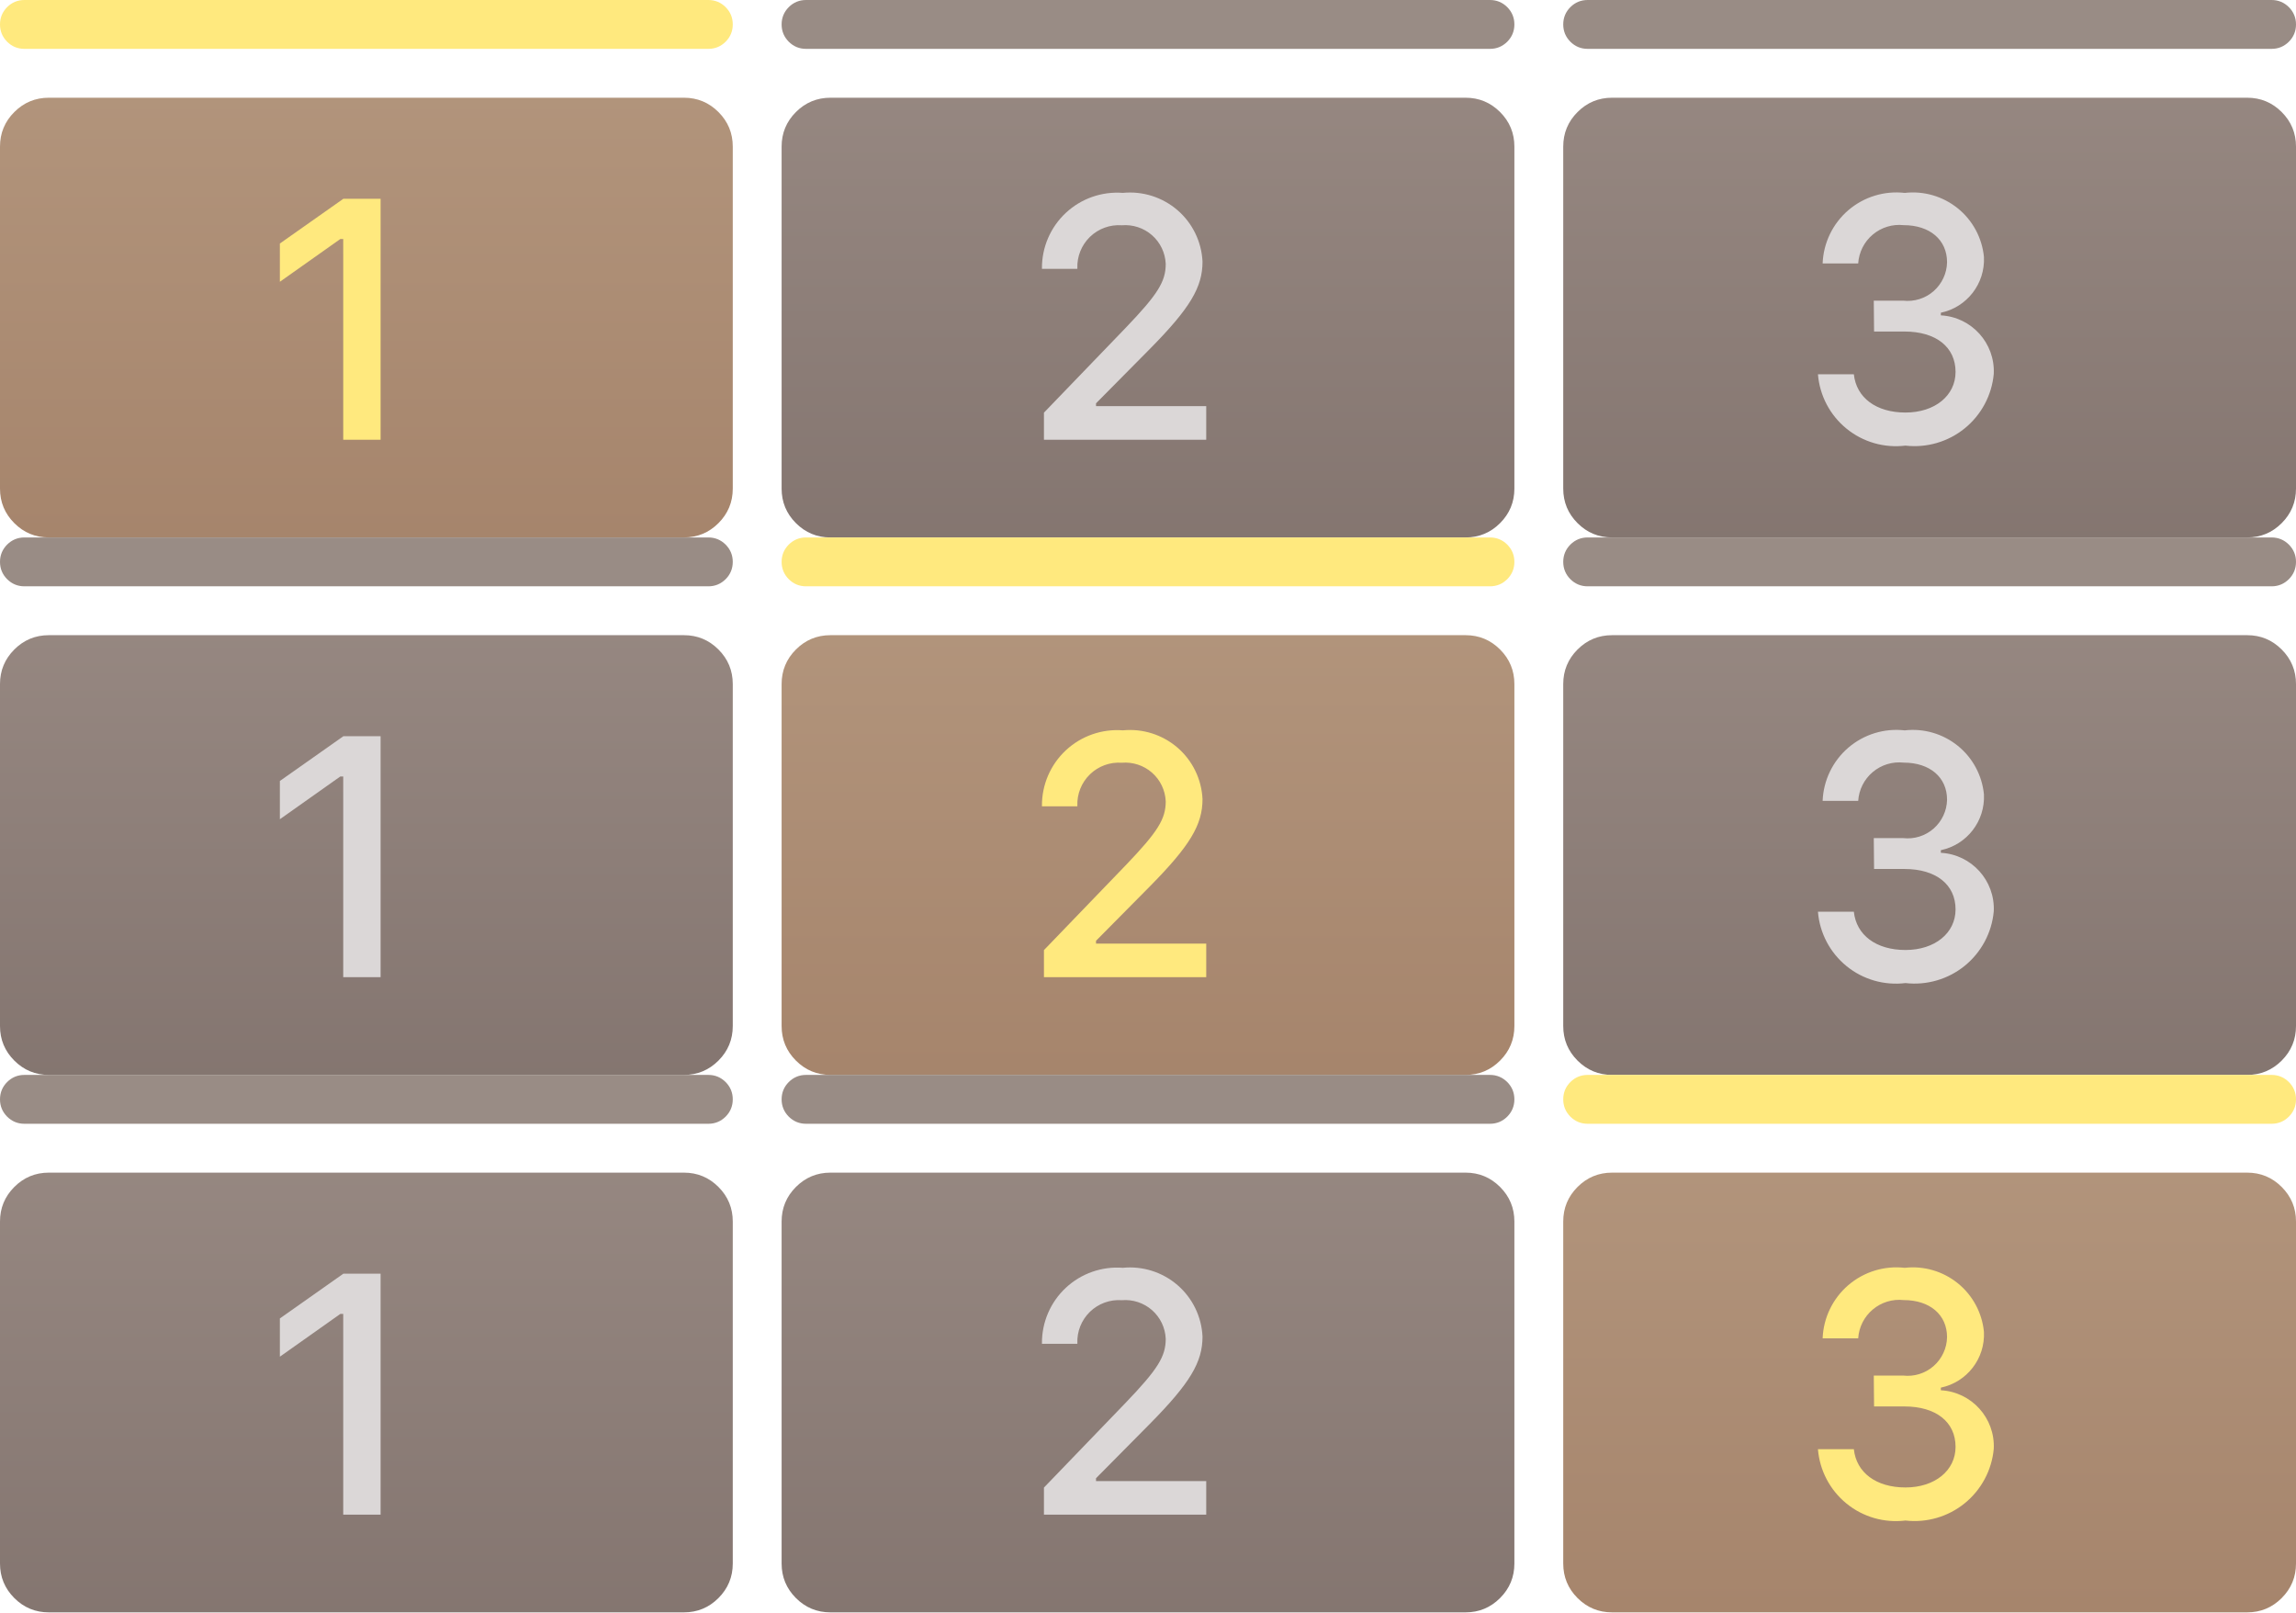
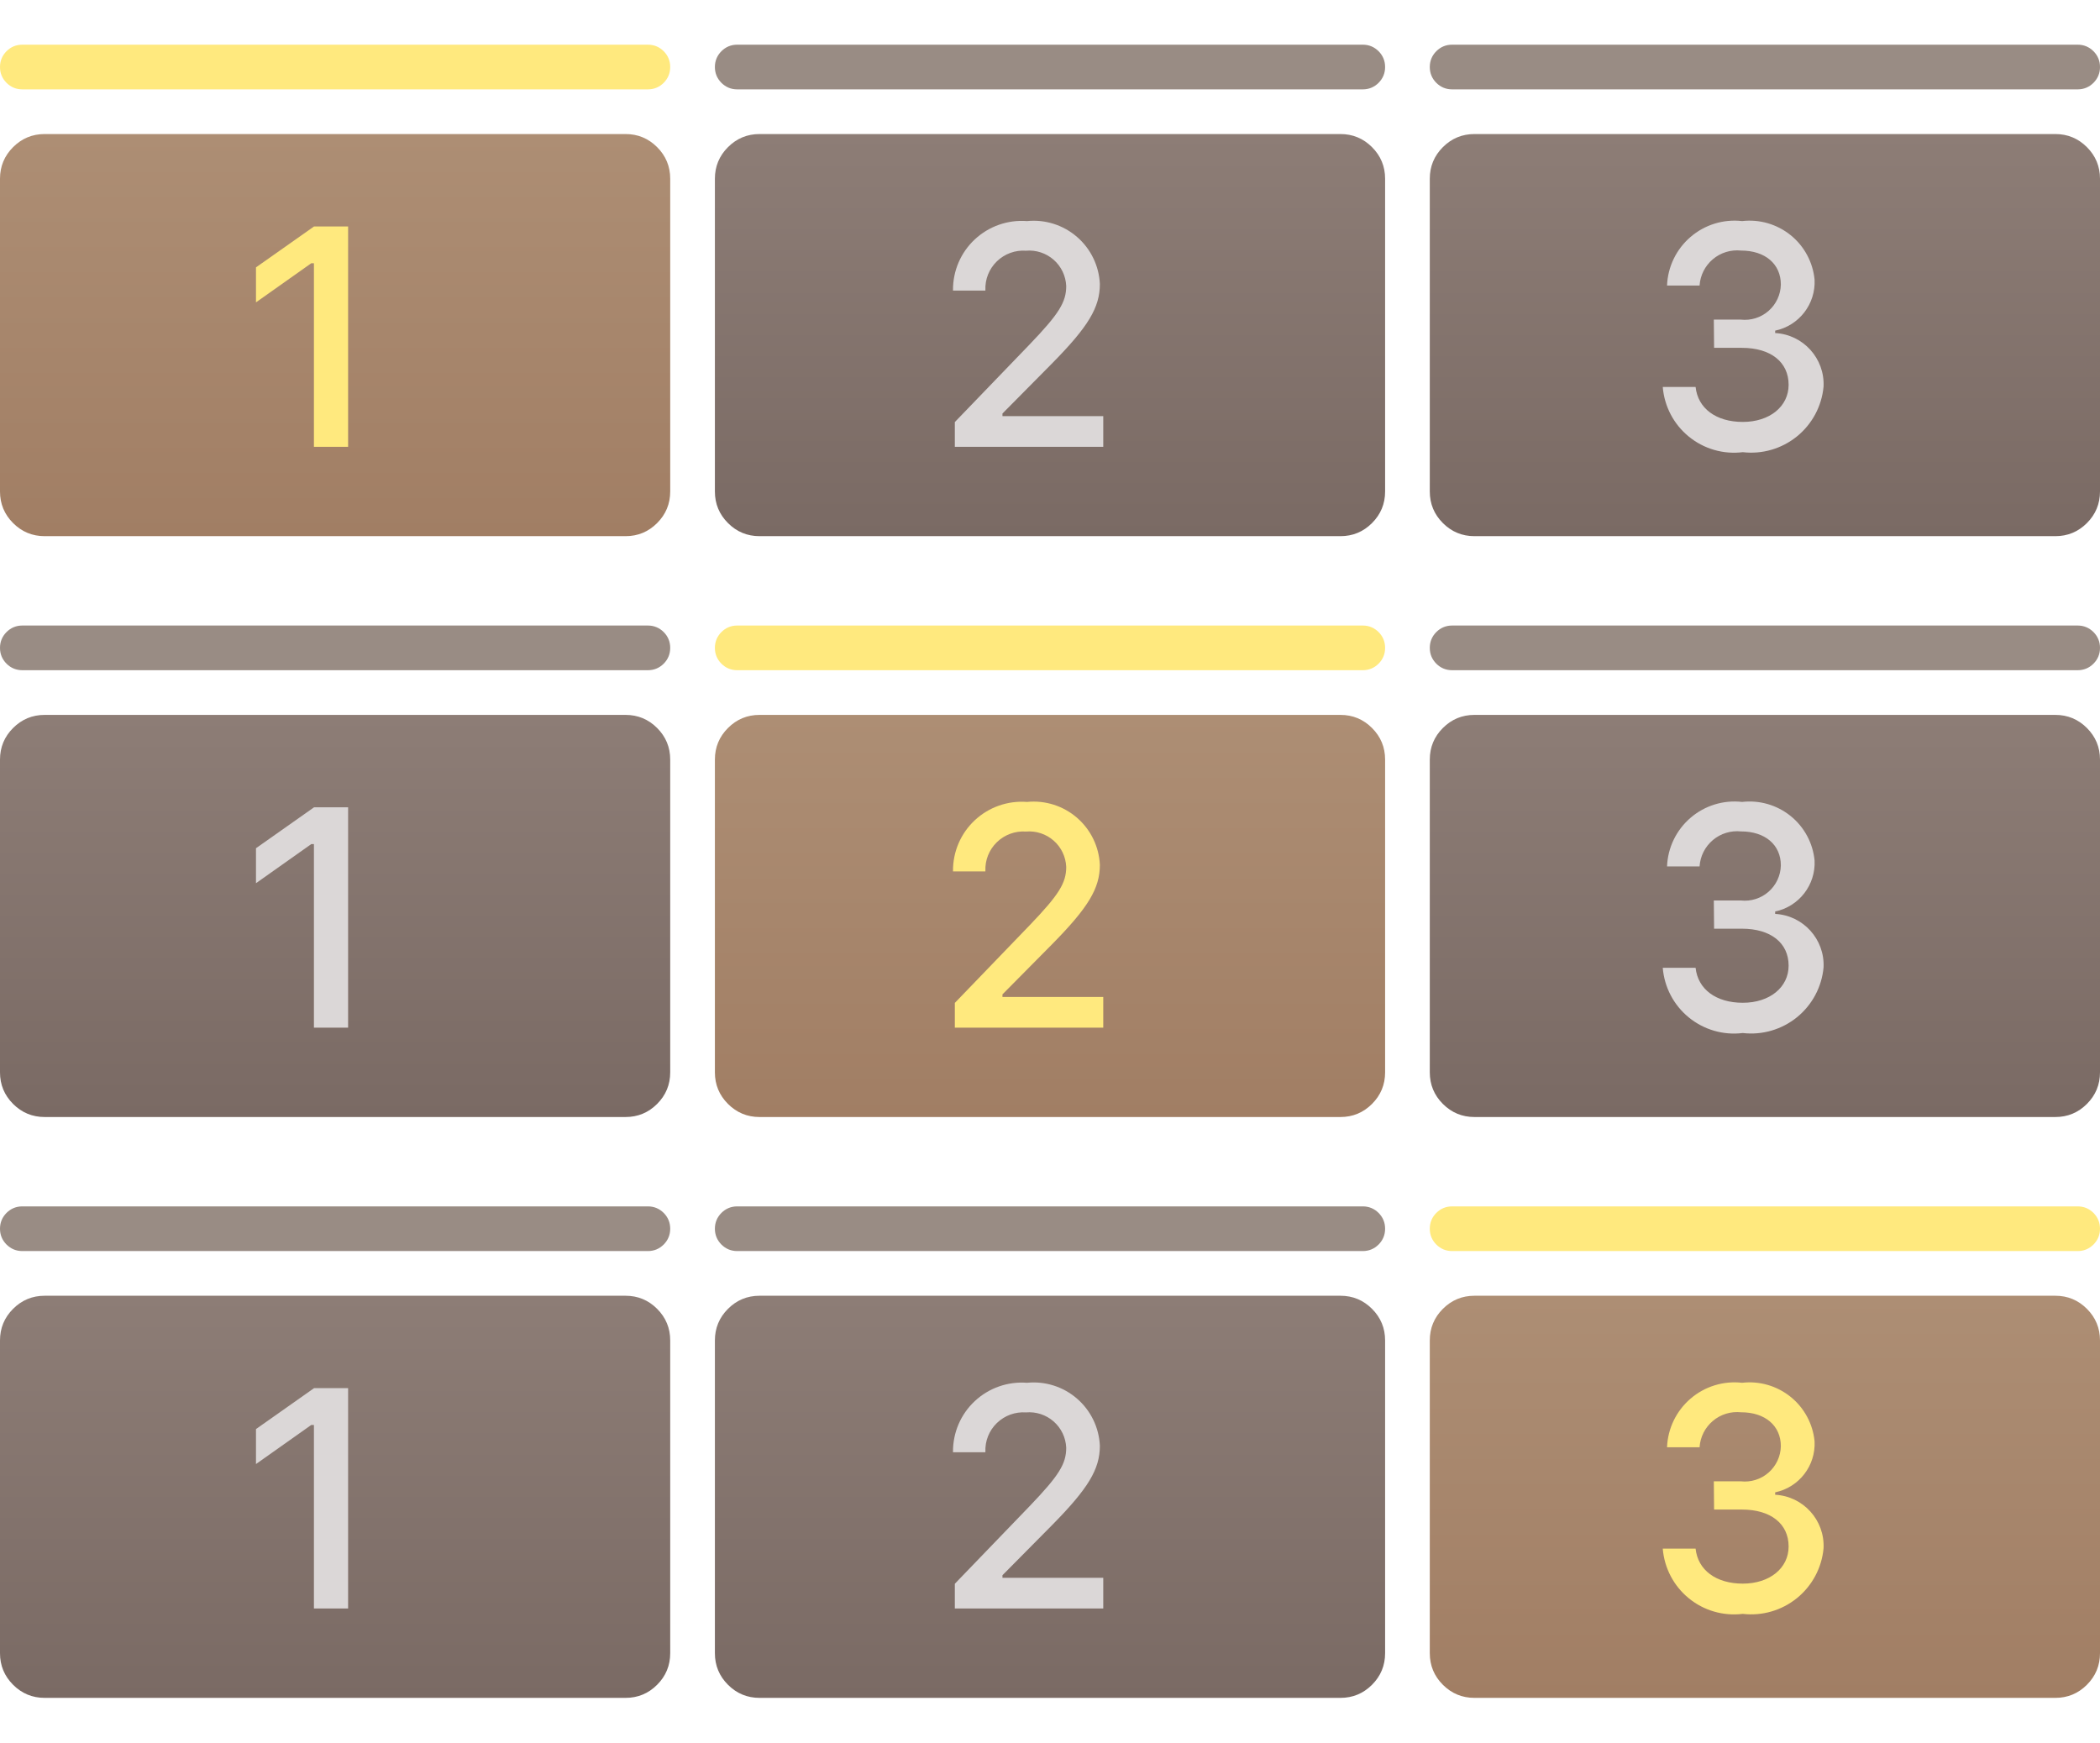
- <svg xmlns="http://www.w3.org/2000/svg" xmlns:xlink="http://www.w3.org/1999/xlink" width="47px" height="33px" viewbox="0 0 47 33" version="1.1">
+ <svg xmlns="http://www.w3.org/2000/svg" xmlns:xlink="http://www.w3.org/1999/xlink" width="47px" height="39px" viewBox="0 0 47 39" version="1.1">
  <defs>
    <linearGradient x1="0.5" y1="0" x2="0.5" y2="1" id="gradient_1">
-       <stop offset="0" stop-color="#AD8E74" />
-       <stop offset="1" stop-color="#A17E64" />
+       <stop offset="0%" stop-color="#AD8E74" />
+       <stop offset="100%" stop-color="#A17E64" />
    </linearGradient>
    <linearGradient x1="0.5" y1="0" x2="0.5" y2="1" id="gradient_2">
-       <stop offset="0" stop-color="#8D7D76" />
-       <stop offset="1" stop-color="#7A6A64" />
+       <stop offset="0%" stop-color="#8D7D76" />
+       <stop offset="100%" stop-color="#7A6A64" />
    </linearGradient>
-     <rect width="47" height="33" id="artboard_1" />
+     <rect width="47" height="39" id="artboard_1" />
    <clipPath id="clip_1">
      <use xlink:href="#artboard_1" clip-rule="evenodd" />
    </clipPath>
  </defs>
  <g id="bmp00122" clip-path="url(#clip_1)">
-     <g id="Group">
-       <path d="M0 2L0 1C0 0.724 0.098 0.488 0.293 0.293C0.488 0.098 0.724 0 1 0L14 0C14.276 0 14.512 0.098 14.707 0.293C14.902 0.488 15 0.724 15 1L15 8C15 8.276 14.902 8.512 14.707 8.707C14.512 8.902 14.276 9 14 9L1 9C0.724 9 0.488 8.902 0.293 8.707C0.098 8.512 0 8.276 0 8L0 2Z" transform="translate(0 2)" id="Rectangle" fill="url(#gradient_1)" fill-opacity="0.95" fill-rule="evenodd" stroke="none" />
-       <path d="M0 0.5C0 0.362 0.049 0.244 0.146 0.146C0.244 0.049 0.362 0 0.5 0L14.5 0C14.638 0 14.756 0.049 14.854 0.146C14.951 0.244 15 0.362 15 0.5C15 0.638 14.951 0.756 14.854 0.854C14.756 0.951 14.638 1 14.5 1L0.5 1C0.362 1 0.244 0.951 0.146 0.854C0.049 0.756 0 0.638 0 0.5L0 0.5Z" id="Rectangle" fill="#FFE97E" fill-rule="evenodd" stroke="none" />
-       <path d="M1.297 4.932L2.062 4.932L2.062 0L1.3 0L0 0.916L0 1.699L1.237 0.824L1.297 0.824L1.297 4.932Z" transform="translate(5.729004 4.068)" id="Shape" fill="#FFE97E" fill-rule="evenodd" stroke="none" />
-       <path d="M0 2L0 1C0 0.724 0.098 0.488 0.293 0.293C0.488 0.098 0.724 0 1 0L14 0C14.276 0 14.512 0.098 14.707 0.293C14.902 0.488 15 0.724 15 1L15 8C15 8.276 14.902 8.512 14.707 8.707C14.512 8.902 14.276 9 14 9L1 9C0.724 9 0.488 8.902 0.293 8.707C0.098 8.512 0 8.276 0 8L0 2Z" transform="translate(0 13)" id="Rectangle" fill="url(#gradient_2)" fill-opacity="0.92" fill-rule="evenodd" stroke="none" />
-       <path d="M0 0.5C0 0.362 0.049 0.244 0.146 0.146C0.244 0.049 0.362 0 0.5 0L14.5 0C14.638 0 14.756 0.049 14.854 0.146C14.951 0.244 15 0.362 15 0.5C15 0.638 14.951 0.756 14.854 0.854C14.756 0.951 14.638 1 14.5 1L0.5 1C0.362 1 0.244 0.951 0.146 0.854C0.049 0.756 0 0.638 0 0.5L0 0.5Z" transform="translate(0 11)" id="Rectangle" fill="#91837B" fill-opacity="0.92" fill-rule="evenodd" stroke="none" />
-       <path d="M1.297 4.932L2.062 4.932L2.062 0L1.3 0L0 0.916L0 1.699L1.237 0.824L1.297 0.824L1.297 4.932Z" transform="translate(5.729004 15.068)" id="Shape" fill="#DBD7D7" fill-rule="evenodd" stroke="none" />
-       <path d="M0 2L0 1C0 0.724 0.098 0.488 0.293 0.293C0.488 0.098 0.724 0 1 0L14 0C14.276 0 14.512 0.098 14.707 0.293C14.902 0.488 15 0.724 15 1L15 8C15 8.276 14.902 8.512 14.707 8.707C14.512 8.902 14.276 9 14 9L1 9C0.724 9 0.488 8.902 0.293 8.707C0.098 8.512 0 8.276 0 8L0 2Z" transform="translate(0 24)" id="Rectangle" fill="url(#gradient_2)" fill-opacity="0.92" fill-rule="evenodd" stroke="none" />
-       <path d="M0 0.5C0 0.362 0.049 0.244 0.146 0.146C0.244 0.049 0.362 0 0.5 0L14.5 0C14.638 0 14.756 0.049 14.854 0.146C14.951 0.244 15 0.362 15 0.5C15 0.638 14.951 0.756 14.854 0.854C14.756 0.951 14.638 1 14.5 1L0.5 1C0.362 1 0.244 0.951 0.146 0.854C0.049 0.756 0 0.638 0 0.5L0 0.5Z" transform="translate(0 22)" id="Rectangle" fill="#91837B" fill-opacity="0.92" fill-rule="evenodd" stroke="none" />
-       <path d="M1.297 4.932L2.062 4.932L2.062 0L1.3 0L0 0.916L0 1.699L1.237 0.824L1.297 0.824L1.297 4.932Z" transform="translate(5.729004 26.068)" id="Shape" fill="#DBD7D7" fill-rule="evenodd" stroke="none" />
-       <path d="M0 2L0 1C0 0.724 0.098 0.488 0.293 0.293C0.488 0.098 0.724 0 1 0L14 0C14.276 0 14.512 0.098 14.707 0.293C14.902 0.488 15 0.724 15 1L15 8C15 8.276 14.902 8.512 14.707 8.707C14.512 8.902 14.276 9 14 9L1 9C0.724 9 0.488 8.902 0.293 8.707C0.098 8.512 0 8.276 0 8L0 2Z" transform="translate(16 2)" id="Rectangle" fill="url(#gradient_2)" fill-opacity="0.92" fill-rule="evenodd" stroke="none" />
-       <path d="M0 0.5C0 0.362 0.049 0.244 0.146 0.146C0.244 0.049 0.362 0 0.5 0L14.5 0C14.638 0 14.756 0.049 14.854 0.146C14.951 0.244 15 0.362 15 0.5C15 0.638 14.951 0.756 14.854 0.854C14.756 0.951 14.638 1 14.5 1L0.5 1C0.362 1 0.244 0.951 0.146 0.854C0.049 0.756 0 0.638 0 0.5L0 0.5Z" transform="translate(16 0)" id="Rectangle" fill="#91837B" fill-opacity="0.92" fill-rule="evenodd" stroke="none" />
-       <path d="M4.3869e-05 1.552L4.3869e-05 1.562L0.725 1.562L0.725 1.552C0.715 1.311 0.809 1.076 0.982 0.908C1.156 0.739 1.393 0.653 1.634 0.67C1.859 0.651 2.083 0.724 2.253 0.873C2.423 1.022 2.524 1.234 2.534 1.46C2.534 1.822 2.373 2.082 1.714 2.769L0.041 4.505L0.041 5.059L3.363 5.059L3.363 4.372L1.107 4.372L1.107 4.314L2.207 3.203C3.034 2.366 3.287 1.938 3.287 1.415C3.268 1.008 3.083 0.627 2.775 0.361C2.466 0.095 2.062 -0.033 1.657 0.007C1.228 -0.026 0.804 0.122 0.489 0.416C0.174 0.71 -0.003 1.122 4.3869e-05 1.552L4.3869e-05 1.552Z" transform="translate(21.32898 3.940637)" id="Shape" fill="#DBD7D7" fill-rule="evenodd" stroke="none" />
-       <path d="M0 2L0 1C0 0.724 0.098 0.488 0.293 0.293C0.488 0.098 0.724 0 1 0L14 0C14.276 0 14.512 0.098 14.707 0.293C14.902 0.488 15 0.724 15 1L15 8C15 8.276 14.902 8.512 14.707 8.707C14.512 8.902 14.276 9 14 9L1 9C0.724 9 0.488 8.902 0.293 8.707C0.098 8.512 0 8.276 0 8L0 2Z" transform="translate(16 13)" id="Rectangle" fill="url(#gradient_1)" fill-opacity="0.95" fill-rule="evenodd" stroke="none" />
-       <path d="M0 0.5C0 0.362 0.049 0.244 0.146 0.146C0.244 0.049 0.362 0 0.5 0L14.5 0C14.638 0 14.756 0.049 14.854 0.146C14.951 0.244 15 0.362 15 0.5C15 0.638 14.951 0.756 14.854 0.854C14.756 0.951 14.638 1 14.5 1L0.5 1C0.362 1 0.244 0.951 0.146 0.854C0.049 0.756 0 0.638 0 0.5L0 0.5Z" transform="translate(16 11)" id="Rectangle" fill="#FFE97E" fill-rule="evenodd" stroke="none" />
-       <path d="M4.3869e-05 1.552L4.3869e-05 1.562L0.725 1.562L0.725 1.552C0.715 1.311 0.809 1.076 0.982 0.908C1.156 0.739 1.393 0.653 1.634 0.67C1.859 0.651 2.083 0.724 2.253 0.873C2.423 1.022 2.524 1.234 2.534 1.46C2.534 1.822 2.373 2.082 1.714 2.769L0.041 4.505L0.041 5.059L3.363 5.059L3.363 4.372L1.107 4.372L1.107 4.314L2.207 3.203C3.034 2.366 3.287 1.938 3.287 1.415C3.268 1.008 3.083 0.627 2.775 0.361C2.466 0.095 2.062 -0.033 1.657 0.007C1.228 -0.026 0.804 0.122 0.489 0.416C0.174 0.71 -0.003 1.122 4.3869e-05 1.552L4.3869e-05 1.552Z" transform="translate(21.32898 14.94064)" id="Shape" fill="#FFE97E" fill-rule="evenodd" stroke="none" />
-       <path d="M0 2L0 1C0 0.724 0.098 0.488 0.293 0.293C0.488 0.098 0.724 0 1 0L14 0C14.276 0 14.512 0.098 14.707 0.293C14.902 0.488 15 0.724 15 1L15 8C15 8.276 14.902 8.512 14.707 8.707C14.512 8.902 14.276 9 14 9L1 9C0.724 9 0.488 8.902 0.293 8.707C0.098 8.512 0 8.276 0 8L0 2Z" transform="translate(16 24)" id="Rectangle" fill="url(#gradient_2)" fill-opacity="0.92" fill-rule="evenodd" stroke="none" />
-       <path d="M0 0.5C0 0.362 0.049 0.244 0.146 0.146C0.244 0.049 0.362 0 0.5 0L14.5 0C14.638 0 14.756 0.049 14.854 0.146C14.951 0.244 15 0.362 15 0.5C15 0.638 14.951 0.756 14.854 0.854C14.756 0.951 14.638 1 14.5 1L0.5 1C0.362 1 0.244 0.951 0.146 0.854C0.049 0.756 0 0.638 0 0.5L0 0.5Z" transform="translate(16 22)" id="Rectangle" fill="#91837B" fill-opacity="0.92" fill-rule="evenodd" stroke="none" />
-       <path d="M4.3869e-05 1.552L4.3869e-05 1.562L0.725 1.562L0.725 1.552C0.715 1.311 0.809 1.076 0.982 0.908C1.156 0.739 1.393 0.653 1.634 0.67C1.859 0.651 2.083 0.724 2.253 0.873C2.423 1.022 2.524 1.234 2.534 1.46C2.534 1.822 2.373 2.082 1.714 2.769L0.041 4.505L0.041 5.059L3.363 5.059L3.363 4.372L1.107 4.372L1.107 4.314L2.207 3.203C3.034 2.366 3.287 1.938 3.287 1.415C3.268 1.008 3.083 0.627 2.775 0.361C2.466 0.095 2.062 -0.033 1.657 0.007C1.228 -0.026 0.804 0.122 0.489 0.416C0.174 0.71 -0.003 1.122 4.3869e-05 1.552L4.3869e-05 1.552Z" transform="translate(21.32898 25.94064)" id="Shape" fill="#DBD7D7" fill-rule="evenodd" stroke="none" />
-       <path d="M0 2L0 1C0 0.724 0.098 0.488 0.293 0.293C0.488 0.098 0.724 0 1 0L14 0C14.276 0 14.512 0.098 14.707 0.293C14.902 0.488 15 0.724 15 1L15 8C15 8.276 14.902 8.512 14.707 8.707C14.512 8.902 14.276 9 14 9L1 9C0.724 9 0.488 8.902 0.293 8.707C0.098 8.512 0 8.276 0 8L0 2Z" transform="translate(32 2)" id="Rectangle" fill="url(#gradient_2)" fill-opacity="0.92" fill-rule="evenodd" stroke="none" />
-       <path d="M0 0.5C0 0.362 0.049 0.244 0.146 0.146C0.244 0.049 0.362 0 0.5 0L14.5 0C14.638 0 14.756 0.049 14.854 0.146C14.951 0.244 15 0.362 15 0.5C15 0.638 14.951 0.756 14.854 0.854C14.756 0.951 14.638 1 14.5 1L0.5 1C0.362 1 0.244 0.951 0.146 0.854C0.049 0.756 0 0.638 0 0.5L0 0.5Z" transform="translate(32 0)" id="Rectangle" fill="#91837B" fill-opacity="0.92" fill-rule="evenodd" stroke="none" />
-       <path d="M1.149 2.847L1.771 2.847C2.417 2.847 2.817 3.165 2.817 3.674C2.817 4.159 2.393 4.505 1.792 4.505C1.191 4.505 0.786 4.201 0.735 3.722L0 3.722C0.035 4.157 0.246 4.558 0.584 4.834C0.922 5.11 1.358 5.235 1.791 5.182C2.226 5.232 2.664 5.105 3.004 4.829C3.344 4.553 3.559 4.151 3.599 3.715C3.629 3.085 3.145 2.55 2.516 2.516L2.516 2.462C3.051 2.35 3.425 1.866 3.398 1.32C3.36 0.93 3.167 0.571 2.862 0.325C2.557 0.079 2.166 -0.035 1.777 0.01C1.359 -0.038 0.941 0.091 0.622 0.364C0.303 0.638 0.112 1.033 0.096 1.453L0.824 1.453C0.839 1.224 0.946 1.011 1.122 0.863C1.298 0.715 1.526 0.645 1.754 0.67C2.291 0.67 2.643 0.97 2.643 1.429C2.639 1.656 2.538 1.871 2.367 2.021C2.196 2.171 1.969 2.241 1.743 2.215L1.143 2.215L1.149 2.847Z" transform="translate(37.21399 3.938272)" id="Shape" fill="#DBD7D7" fill-rule="evenodd" stroke="none" />
-       <path d="M0 2L0 1C0 0.724 0.098 0.488 0.293 0.293C0.488 0.098 0.724 0 1 0L14 0C14.276 0 14.512 0.098 14.707 0.293C14.902 0.488 15 0.724 15 1L15 8C15 8.276 14.902 8.512 14.707 8.707C14.512 8.902 14.276 9 14 9L1 9C0.724 9 0.488 8.902 0.293 8.707C0.098 8.512 0 8.276 0 8L0 2Z" transform="translate(32 13)" id="Rectangle" fill="url(#gradient_2)" fill-opacity="0.92" fill-rule="evenodd" stroke="none" />
-       <path d="M0 0.5C0 0.362 0.049 0.244 0.146 0.146C0.244 0.049 0.362 0 0.5 0L14.5 0C14.638 0 14.756 0.049 14.854 0.146C14.951 0.244 15 0.362 15 0.5C15 0.638 14.951 0.756 14.854 0.854C14.756 0.951 14.638 1 14.5 1L0.5 1C0.362 1 0.244 0.951 0.146 0.854C0.049 0.756 0 0.638 0 0.5L0 0.5Z" transform="translate(32 11)" id="Rectangle" fill="#91837B" fill-opacity="0.92" fill-rule="evenodd" stroke="none" />
-       <path d="M1.149 2.847L1.771 2.847C2.417 2.847 2.817 3.165 2.817 3.674C2.817 4.159 2.393 4.505 1.792 4.505C1.191 4.505 0.786 4.201 0.735 3.722L0 3.722C0.035 4.157 0.246 4.558 0.584 4.834C0.922 5.11 1.358 5.235 1.791 5.182C2.226 5.232 2.664 5.105 3.004 4.829C3.344 4.553 3.559 4.151 3.599 3.715C3.629 3.085 3.145 2.55 2.516 2.516L2.516 2.462C3.051 2.35 3.425 1.866 3.398 1.32C3.36 0.93 3.167 0.571 2.862 0.325C2.557 0.079 2.166 -0.035 1.777 0.01C1.359 -0.038 0.941 0.091 0.622 0.364C0.303 0.638 0.112 1.033 0.096 1.453L0.824 1.453C0.839 1.224 0.946 1.011 1.122 0.863C1.298 0.715 1.526 0.645 1.754 0.67C2.291 0.67 2.643 0.97 2.643 1.429C2.639 1.656 2.538 1.871 2.367 2.021C2.196 2.171 1.969 2.241 1.743 2.215L1.143 2.215L1.149 2.847Z" transform="translate(37.21399 14.93827)" id="Shape" fill="#DBD7D7" fill-rule="evenodd" stroke="none" />
-       <path d="M0 2L0 1C0 0.724 0.098 0.488 0.293 0.293C0.488 0.098 0.724 0 1 0L14 0C14.276 0 14.512 0.098 14.707 0.293C14.902 0.488 15 0.724 15 1L15 8C15 8.276 14.902 8.512 14.707 8.707C14.512 8.902 14.276 9 14 9L1 9C0.724 9 0.488 8.902 0.293 8.707C0.098 8.512 0 8.276 0 8L0 2Z" transform="translate(32 24)" id="Rectangle" fill="url(#gradient_1)" fill-opacity="0.95" fill-rule="evenodd" stroke="none" />
-       <path d="M0 0.5C0 0.362 0.049 0.244 0.146 0.146C0.244 0.049 0.362 0 0.5 0L14.5 0C14.638 0 14.756 0.049 14.854 0.146C14.951 0.244 15 0.362 15 0.5C15 0.638 14.951 0.756 14.854 0.854C14.756 0.951 14.638 1 14.5 1L0.5 1C0.362 1 0.244 0.951 0.146 0.854C0.049 0.756 0 0.638 0 0.5L0 0.5Z" transform="translate(32 22)" id="Rectangle" fill="#FFE97E" fill-rule="evenodd" stroke="none" />
-       <path d="M1.149 2.847L1.771 2.847C2.417 2.847 2.817 3.165 2.817 3.674C2.817 4.159 2.393 4.505 1.792 4.505C1.191 4.505 0.786 4.201 0.735 3.722L0 3.722C0.035 4.157 0.246 4.558 0.584 4.834C0.922 5.11 1.358 5.235 1.791 5.182C2.226 5.232 2.664 5.105 3.004 4.829C3.344 4.553 3.559 4.151 3.599 3.715C3.629 3.085 3.145 2.55 2.516 2.516L2.516 2.462C3.051 2.35 3.425 1.866 3.398 1.32C3.36 0.93 3.167 0.571 2.862 0.325C2.557 0.079 2.166 -0.035 1.777 0.01C1.359 -0.038 0.941 0.091 0.622 0.364C0.303 0.638 0.112 1.033 0.096 1.453L0.824 1.453C0.839 1.224 0.946 1.011 1.122 0.863C1.298 0.715 1.526 0.645 1.754 0.67C2.291 0.67 2.643 0.97 2.643 1.429C2.639 1.656 2.538 1.871 2.367 2.021C2.196 2.171 1.969 2.241 1.743 2.215L1.143 2.215L1.149 2.847Z" transform="translate(37.21399 25.93827)" id="Shape" fill="#FFE97E" fill-rule="evenodd" stroke="none" />
-     </g>
+     <path d="M0 5L0 4C0 3.724 0.098 3.488 0.293 3.293C0.488 3.098 0.724 3 1 3L14 3C14.276 3 14.512 3.098 14.707 3.293C14.902 3.488 15 3.724 15 4L15 11C15 11.276 14.902 11.512 14.707 11.707C14.512 11.902 14.276 12 14 12L1 12C0.724 12 0.488 11.902 0.293 11.707C0.098 11.512 0 11.276 0 11L0 5L0 5Z" id="Rectangle" fill="url(#gradient_1)" fill-rule="evenodd" stroke="none" />
+     <path d="M0 1.5C0 1.362 0.049 1.244 0.146 1.146C0.244 1.049 0.362 1 0.5 1L14.5 1C14.638 1 14.756 1.049 14.854 1.146C14.951 1.244 15 1.362 15 1.5C15 1.638 14.951 1.756 14.854 1.854C14.756 1.951 14.638 2 14.5 2L0.5 2C0.362 2 0.244 1.951 0.146 1.854C0.049 1.756 0 1.638 0 1.5L0 1.5L0 1.5Z" id="Rectangle#1" fill="#FFE97E" fill-rule="evenodd" stroke="none" />
+     <path d="M7.026 10L7.791 10L7.791 5.068L7.029 5.068L5.729 5.984L5.729 6.767L6.966 5.892L7.026 5.892L7.026 10L7.026 10Z" id="Shape" fill="#FFE97E" fill-rule="evenodd" stroke="none" />
+     <path d="M0 18L0 17C0 16.724 0.098 16.488 0.293 16.293C0.488 16.098 0.724 16 1 16L14 16C14.276 16 14.512 16.098 14.707 16.293C14.902 16.488 15 16.724 15 17L15 24C15 24.276 14.902 24.512 14.707 24.707C14.512 24.902 14.276 25 14 25L1 25C0.724 25 0.488 24.902 0.293 24.707C0.098 24.512 0 24.276 0 24L0 18L0 18Z" id="Rectangle#2" fill="url(#gradient_2)" fill-rule="evenodd" stroke="none" />
+     <path d="M0 14.5C0 14.362 0.049 14.244 0.146 14.146C0.244 14.049 0.362 14 0.5 14L14.5 14C14.638 14 14.756 14.049 14.854 14.146C14.951 14.244 15 14.362 15 14.5C15 14.638 14.951 14.756 14.854 14.854C14.756 14.951 14.638 15 14.5 15L0.5 15C0.362 15 0.244 14.951 0.146 14.854C0.049 14.756 0 14.638 0 14.5L0 14.5L0 14.5Z" id="Rectangle#3" fill="#91837B" fill-opacity="0.922" fill-rule="evenodd" stroke="none" />
+     <path d="M7.026 23L7.791 23L7.791 18.068L7.029 18.068L5.729 18.984L5.729 19.767L6.966 18.892L7.026 18.892L7.026 23L7.026 23Z" id="Shape#1" fill="#DBD7D7" fill-rule="evenodd" stroke="none" />
+     <path d="M0 31L0 30C0 29.724 0.098 29.488 0.293 29.293C0.488 29.098 0.724 29 1 29L14 29C14.276 29 14.512 29.098 14.707 29.293C14.902 29.488 15 29.724 15 30L15 37C15 37.276 14.902 37.512 14.707 37.707C14.512 37.902 14.276 38 14 38L1 38C0.724 38 0.488 37.902 0.293 37.707C0.098 37.512 0 37.276 0 37L0 31L0 31Z" id="Rectangle#4" fill="url(#gradient_2)" fill-rule="evenodd" stroke="none" />
+     <path d="M0 27.5C0 27.362 0.049 27.244 0.146 27.146C0.244 27.049 0.362 27 0.5 27L14.5 27C14.638 27 14.756 27.049 14.854 27.146C14.951 27.244 15 27.362 15 27.5C15 27.638 14.951 27.756 14.854 27.854C14.756 27.951 14.638 28 14.5 28L0.5 28C0.362 28 0.244 27.951 0.146 27.854C0.049 27.756 0 27.638 0 27.5L0 27.5L0 27.5Z" id="Rectangle#5" fill="#91837B" fill-opacity="0.922" fill-rule="evenodd" stroke="none" />
+     <path d="M7.026 36L7.791 36L7.791 31.068L7.029 31.068L5.729 31.984L5.729 32.767L6.966 31.892L7.026 31.892L7.026 36L7.026 36Z" id="Shape#2" fill="#DBD7D7" fill-rule="evenodd" stroke="none" />
+     <path d="M16 5L16 4C16 3.724 16.098 3.488 16.293 3.293C16.488 3.098 16.724 3 17 3L30 3C30.276 3 30.512 3.098 30.707 3.293C30.902 3.488 31 3.724 31 4L31 11C31 11.276 30.902 11.512 30.707 11.707C30.512 11.902 30.276 12 30 12L17 12C16.724 12 16.488 11.902 16.293 11.707C16.098 11.512 16 11.276 16 11L16 5L16 5Z" id="Rectangle#6" fill="url(#gradient_2)" fill-rule="evenodd" stroke="none" />
+     <path d="M16 1.5C16 1.362 16.049 1.244 16.146 1.146C16.244 1.049 16.362 1 16.5 1L30.5 1C30.638 1 30.756 1.049 30.854 1.146C30.951 1.244 31 1.362 31 1.5C31 1.638 30.951 1.756 30.854 1.854C30.756 1.951 30.638 2 30.5 2L16.5 2C16.362 2 16.244 1.951 16.146 1.854C16.049 1.756 16 1.638 16 1.5L16 1.5L16 1.5Z" id="Rectangle#7" fill="#91837B" fill-opacity="0.922" fill-rule="evenodd" stroke="none" />
+     <path d="M21.329 6.493L21.329 6.503L22.054 6.503L22.054 6.493C22.044 6.251 22.137 6.017 22.311 5.849C22.485 5.68 22.722 5.594 22.963 5.611C23.188 5.591 23.412 5.665 23.582 5.814C23.752 5.963 23.853 6.175 23.863 6.401C23.863 6.763 23.702 7.023 23.043 7.71L21.37 9.446L21.37 10L24.692 10L24.692 9.313L22.436 9.313L22.436 9.255L23.536 8.144C24.363 7.307 24.616 6.879 24.616 6.356C24.597 5.949 24.412 5.568 24.104 5.302C23.796 5.035 23.391 4.907 22.986 4.948C22.557 4.915 22.133 5.063 21.818 5.357C21.503 5.65 21.326 6.062 21.329 6.493L21.329 6.493L21.329 6.493Z" id="Shape#3" fill="#DBD7D7" fill-rule="evenodd" stroke="none" />
+     <path d="M16 18L16 17C16 16.724 16.098 16.488 16.293 16.293C16.488 16.098 16.724 16 17 16L30 16C30.276 16 30.512 16.098 30.707 16.293C30.902 16.488 31 16.724 31 17L31 24C31 24.276 30.902 24.512 30.707 24.707C30.512 24.902 30.276 25 30 25L17 25C16.724 25 16.488 24.902 16.293 24.707C16.098 24.512 16 24.276 16 24L16 18L16 18Z" id="Rectangle#8" fill="url(#gradient_1)" fill-rule="evenodd" stroke="none" />
+     <path d="M16 14.5C16 14.362 16.049 14.244 16.146 14.146C16.244 14.049 16.362 14 16.5 14L30.5 14C30.638 14 30.756 14.049 30.854 14.146C30.951 14.244 31 14.362 31 14.5C31 14.638 30.951 14.756 30.854 14.854C30.756 14.951 30.638 15 30.5 15L16.5 15C16.362 15 16.244 14.951 16.146 14.854C16.049 14.756 16 14.638 16 14.5L16 14.5L16 14.5Z" id="Rectangle#9" fill="#FFE97E" fill-rule="evenodd" stroke="none" />
+     <path d="M21.329 19.493L21.329 19.503L22.054 19.503L22.054 19.493C22.044 19.251 22.137 19.017 22.311 18.849C22.485 18.68 22.722 18.594 22.963 18.611C23.188 18.591 23.412 18.665 23.582 18.814C23.752 18.963 23.853 19.175 23.863 19.401C23.863 19.763 23.702 20.023 23.043 20.71L21.37 22.446L21.37 23L24.692 23L24.692 22.313L22.436 22.313L22.436 22.255L23.536 21.144C24.363 20.307 24.616 19.879 24.616 19.356C24.597 18.949 24.412 18.568 24.104 18.302C23.796 18.035 23.391 17.907 22.986 17.948C22.557 17.915 22.133 18.063 21.818 18.357C21.503 18.65 21.326 19.062 21.329 19.493L21.329 19.493L21.329 19.493Z" id="Shape#4" fill="#FFE97E" fill-rule="evenodd" stroke="none" />
+     <path d="M16 31L16 30C16 29.724 16.098 29.488 16.293 29.293C16.488 29.098 16.724 29 17 29L30 29C30.276 29 30.512 29.098 30.707 29.293C30.902 29.488 31 29.724 31 30L31 37C31 37.276 30.902 37.512 30.707 37.707C30.512 37.902 30.276 38 30 38L17 38C16.724 38 16.488 37.902 16.293 37.707C16.098 37.512 16 37.276 16 37L16 31L16 31Z" id="Rectangle#10" fill="url(#gradient_2)" fill-rule="evenodd" stroke="none" />
+     <path d="M16 27.5C16 27.362 16.049 27.244 16.146 27.146C16.244 27.049 16.362 27 16.5 27L30.5 27C30.638 27 30.756 27.049 30.854 27.146C30.951 27.244 31 27.362 31 27.5C31 27.638 30.951 27.756 30.854 27.854C30.756 27.951 30.638 28 30.5 28L16.5 28C16.362 28 16.244 27.951 16.146 27.854C16.049 27.756 16 27.638 16 27.5L16 27.5L16 27.5Z" id="Rectangle#11" fill="#91837B" fill-opacity="0.922" fill-rule="evenodd" stroke="none" />
+     <path d="M21.329 32.493L21.329 32.503L22.054 32.503L22.054 32.493C22.044 32.251 22.137 32.017 22.311 31.849C22.485 31.68 22.722 31.594 22.963 31.611C23.188 31.591 23.412 31.665 23.582 31.814C23.752 31.963 23.853 32.175 23.863 32.401C23.863 32.763 23.702 33.023 23.043 33.71L21.37 35.446L21.37 36L24.692 36L24.692 35.313L22.436 35.313L22.436 35.255L23.536 34.144C24.363 33.307 24.616 32.879 24.616 32.356C24.597 31.949 24.412 31.568 24.104 31.302C23.796 31.035 23.391 30.907 22.986 30.948C22.557 30.915 22.133 31.063 21.818 31.357C21.503 31.65 21.326 32.062 21.329 32.493L21.329 32.493L21.329 32.493Z" id="Shape#5" fill="#DBD7D7" fill-rule="evenodd" stroke="none" />
+     <path d="M32 5L32 4C32 3.724 32.098 3.488 32.293 3.293C32.488 3.098 32.724 3 33 3L46 3C46.276 3 46.512 3.098 46.707 3.293C46.902 3.488 47 3.724 47 4L47 11C47 11.276 46.902 11.512 46.707 11.707C46.512 11.902 46.276 12 46 12L33 12C32.724 12 32.488 11.902 32.293 11.707C32.098 11.512 32 11.276 32 11L32 5L32 5Z" id="Rectangle#12" fill="url(#gradient_2)" fill-rule="evenodd" stroke="none" />
+     <path d="M32 1.5C32 1.362 32.049 1.244 32.146 1.146C32.244 1.049 32.362 1 32.5 1L46.5 1C46.638 1 46.756 1.049 46.854 1.146C46.951 1.244 47 1.362 47 1.5C47 1.638 46.951 1.756 46.854 1.854C46.756 1.951 46.638 2 46.5 2L32.5 2C32.362 2 32.244 1.951 32.146 1.854C32.049 1.756 32 1.638 32 1.5L32 1.5L32 1.5Z" id="Rectangle#13" fill="#91837B" fill-opacity="0.922" fill-rule="evenodd" stroke="none" />
+     <path d="M38.363 7.785L38.985 7.785C39.631 7.785 40.031 8.103 40.031 8.612C40.031 9.097 39.607 9.443 39.006 9.443C38.405 9.443 38 9.139 37.949 8.66L37.214 8.66C37.249 9.095 37.46 9.497 37.798 9.772C38.136 10.048 38.572 10.174 39.005 10.12C39.44 10.171 39.878 10.043 40.218 9.767C40.558 9.491 40.773 9.089 40.813 8.653C40.843 8.024 40.359 7.488 39.73 7.454L39.73 7.4C40.265 7.288 40.639 6.804 40.612 6.258C40.574 5.868 40.381 5.509 40.076 5.263C39.771 5.017 39.38 4.903 38.991 4.948C38.573 4.9 38.155 5.029 37.836 5.303C37.517 5.577 37.326 5.971 37.31 6.391L38.038 6.391C38.053 6.162 38.16 5.949 38.336 5.801C38.511 5.653 38.74 5.584 38.968 5.608C39.505 5.608 39.857 5.908 39.857 6.367C39.853 6.595 39.752 6.81 39.581 6.959C39.41 7.109 39.183 7.179 38.957 7.153L38.357 7.153L38.363 7.785L38.363 7.785Z" id="Shape#6" fill="#DBD7D7" fill-rule="evenodd" stroke="none" />
+     <path d="M32 18L32 17C32 16.724 32.098 16.488 32.293 16.293C32.488 16.098 32.724 16 33 16L46 16C46.276 16 46.512 16.098 46.707 16.293C46.902 16.488 47 16.724 47 17L47 24C47 24.276 46.902 24.512 46.707 24.707C46.512 24.902 46.276 25 46 25L33 25C32.724 25 32.488 24.902 32.293 24.707C32.098 24.512 32 24.276 32 24L32 18L32 18Z" id="Rectangle#14" fill="url(#gradient_2)" fill-rule="evenodd" stroke="none" />
+     <path d="M32 14.5C32 14.362 32.049 14.244 32.146 14.146C32.244 14.049 32.362 14 32.5 14L46.5 14C46.638 14 46.756 14.049 46.854 14.146C46.951 14.244 47 14.362 47 14.5C47 14.638 46.951 14.756 46.854 14.854C46.756 14.951 46.638 15 46.5 15L32.5 15C32.362 15 32.244 14.951 32.146 14.854C32.049 14.756 32 14.638 32 14.5L32 14.5L32 14.5Z" id="Rectangle#15" fill="#91837B" fill-opacity="0.922" fill-rule="evenodd" stroke="none" />
+     <path d="M38.363 20.785L38.985 20.785C39.631 20.785 40.031 21.103 40.031 21.612C40.031 22.097 39.607 22.443 39.006 22.443C38.405 22.443 38 22.139 37.949 21.66L37.214 21.66C37.249 22.095 37.46 22.497 37.798 22.772C38.136 23.048 38.572 23.174 39.005 23.12C39.44 23.171 39.878 23.043 40.218 22.767C40.558 22.491 40.773 22.089 40.813 21.653C40.843 21.023 40.359 20.488 39.73 20.454L39.73 20.4C40.265 20.288 40.639 19.804 40.612 19.258C40.574 18.868 40.381 18.509 40.076 18.263C39.771 18.017 39.38 17.903 38.991 17.948C38.573 17.9 38.155 18.029 37.836 18.303C37.517 18.577 37.326 18.971 37.31 19.391L38.038 19.391C38.053 19.162 38.16 18.949 38.336 18.801C38.511 18.653 38.74 18.584 38.968 18.608C39.505 18.608 39.857 18.908 39.857 19.367C39.853 19.595 39.752 19.81 39.581 19.959C39.41 20.109 39.183 20.179 38.957 20.153L38.357 20.153L38.363 20.785L38.363 20.785Z" id="Shape#7" fill="#DBD7D7" fill-rule="evenodd" stroke="none" />
+     <path d="M32 31L32 30C32 29.724 32.098 29.488 32.293 29.293C32.488 29.098 32.724 29 33 29L46 29C46.276 29 46.512 29.098 46.707 29.293C46.902 29.488 47 29.724 47 30L47 37C47 37.276 46.902 37.512 46.707 37.707C46.512 37.902 46.276 38 46 38L33 38C32.724 38 32.488 37.902 32.293 37.707C32.098 37.512 32 37.276 32 37L32 31L32 31Z" id="Rectangle#16" fill="url(#gradient_1)" fill-rule="evenodd" stroke="none" />
+     <path d="M32 27.5C32 27.362 32.049 27.244 32.146 27.146C32.244 27.049 32.362 27 32.5 27L46.5 27C46.638 27 46.756 27.049 46.854 27.146C46.951 27.244 47 27.362 47 27.5C47 27.638 46.951 27.756 46.854 27.854C46.756 27.951 46.638 28 46.5 28L32.5 28C32.362 28 32.244 27.951 32.146 27.854C32.049 27.756 32 27.638 32 27.5L32 27.5L32 27.5Z" id="Rectangle#17" fill="#FFE97E" fill-rule="evenodd" stroke="none" />
+     <path d="M38.363 33.785L38.985 33.785C39.631 33.785 40.031 34.103 40.031 34.612C40.031 35.097 39.607 35.443 39.006 35.443C38.405 35.443 38 35.139 37.949 34.66L37.214 34.66C37.249 35.095 37.46 35.497 37.798 35.772C38.136 36.048 38.572 36.173 39.005 36.12C39.44 36.171 39.878 36.043 40.218 35.767C40.558 35.491 40.773 35.089 40.813 34.653C40.843 34.023 40.359 33.488 39.73 33.454L39.73 33.4C40.265 33.288 40.639 32.804 40.612 32.258C40.574 31.868 40.381 31.509 40.076 31.263C39.771 31.017 39.38 30.903 38.991 30.948C38.573 30.9 38.155 31.029 37.836 31.303C37.517 31.577 37.326 31.971 37.31 32.391L38.038 32.391C38.053 32.162 38.16 31.949 38.336 31.801C38.511 31.653 38.74 31.584 38.968 31.608C39.505 31.608 39.857 31.908 39.857 32.367C39.853 32.594 39.752 32.81 39.581 32.959C39.41 33.109 39.183 33.179 38.957 33.153L38.357 33.153L38.363 33.785L38.363 33.785Z" id="Shape#8" fill="#FFE97E" fill-rule="evenodd" stroke="none" />
  </g>
</svg>
